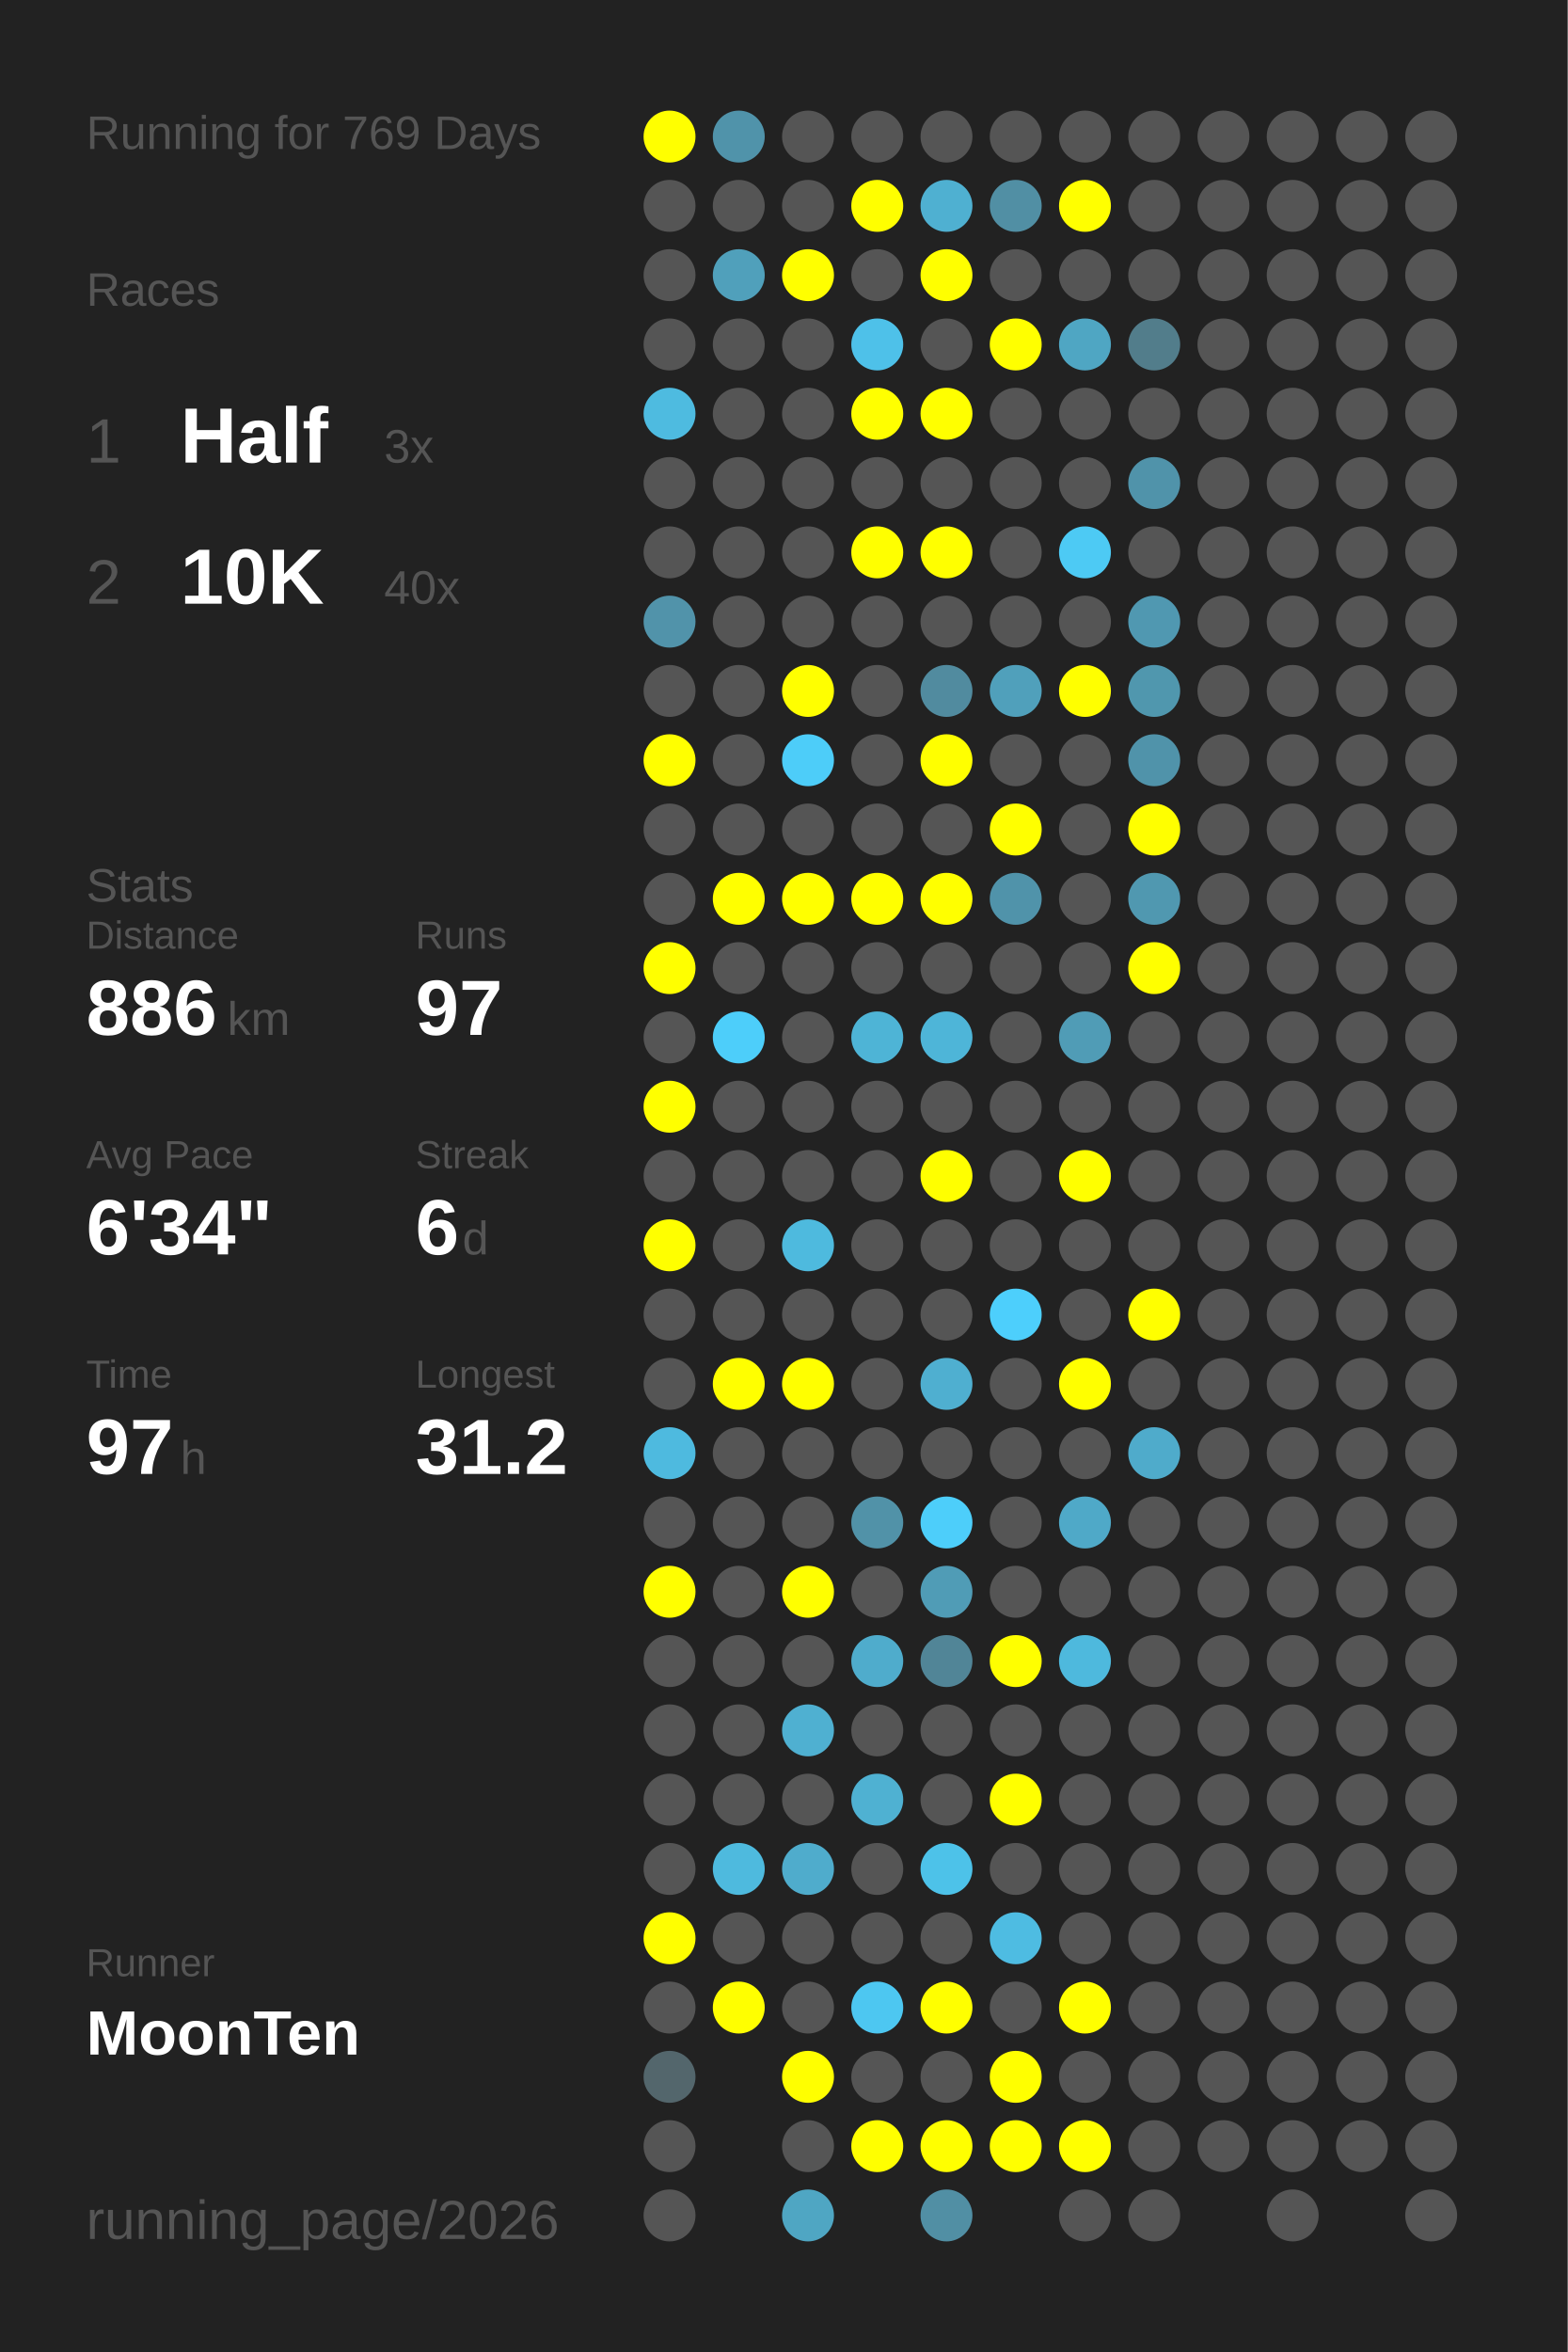
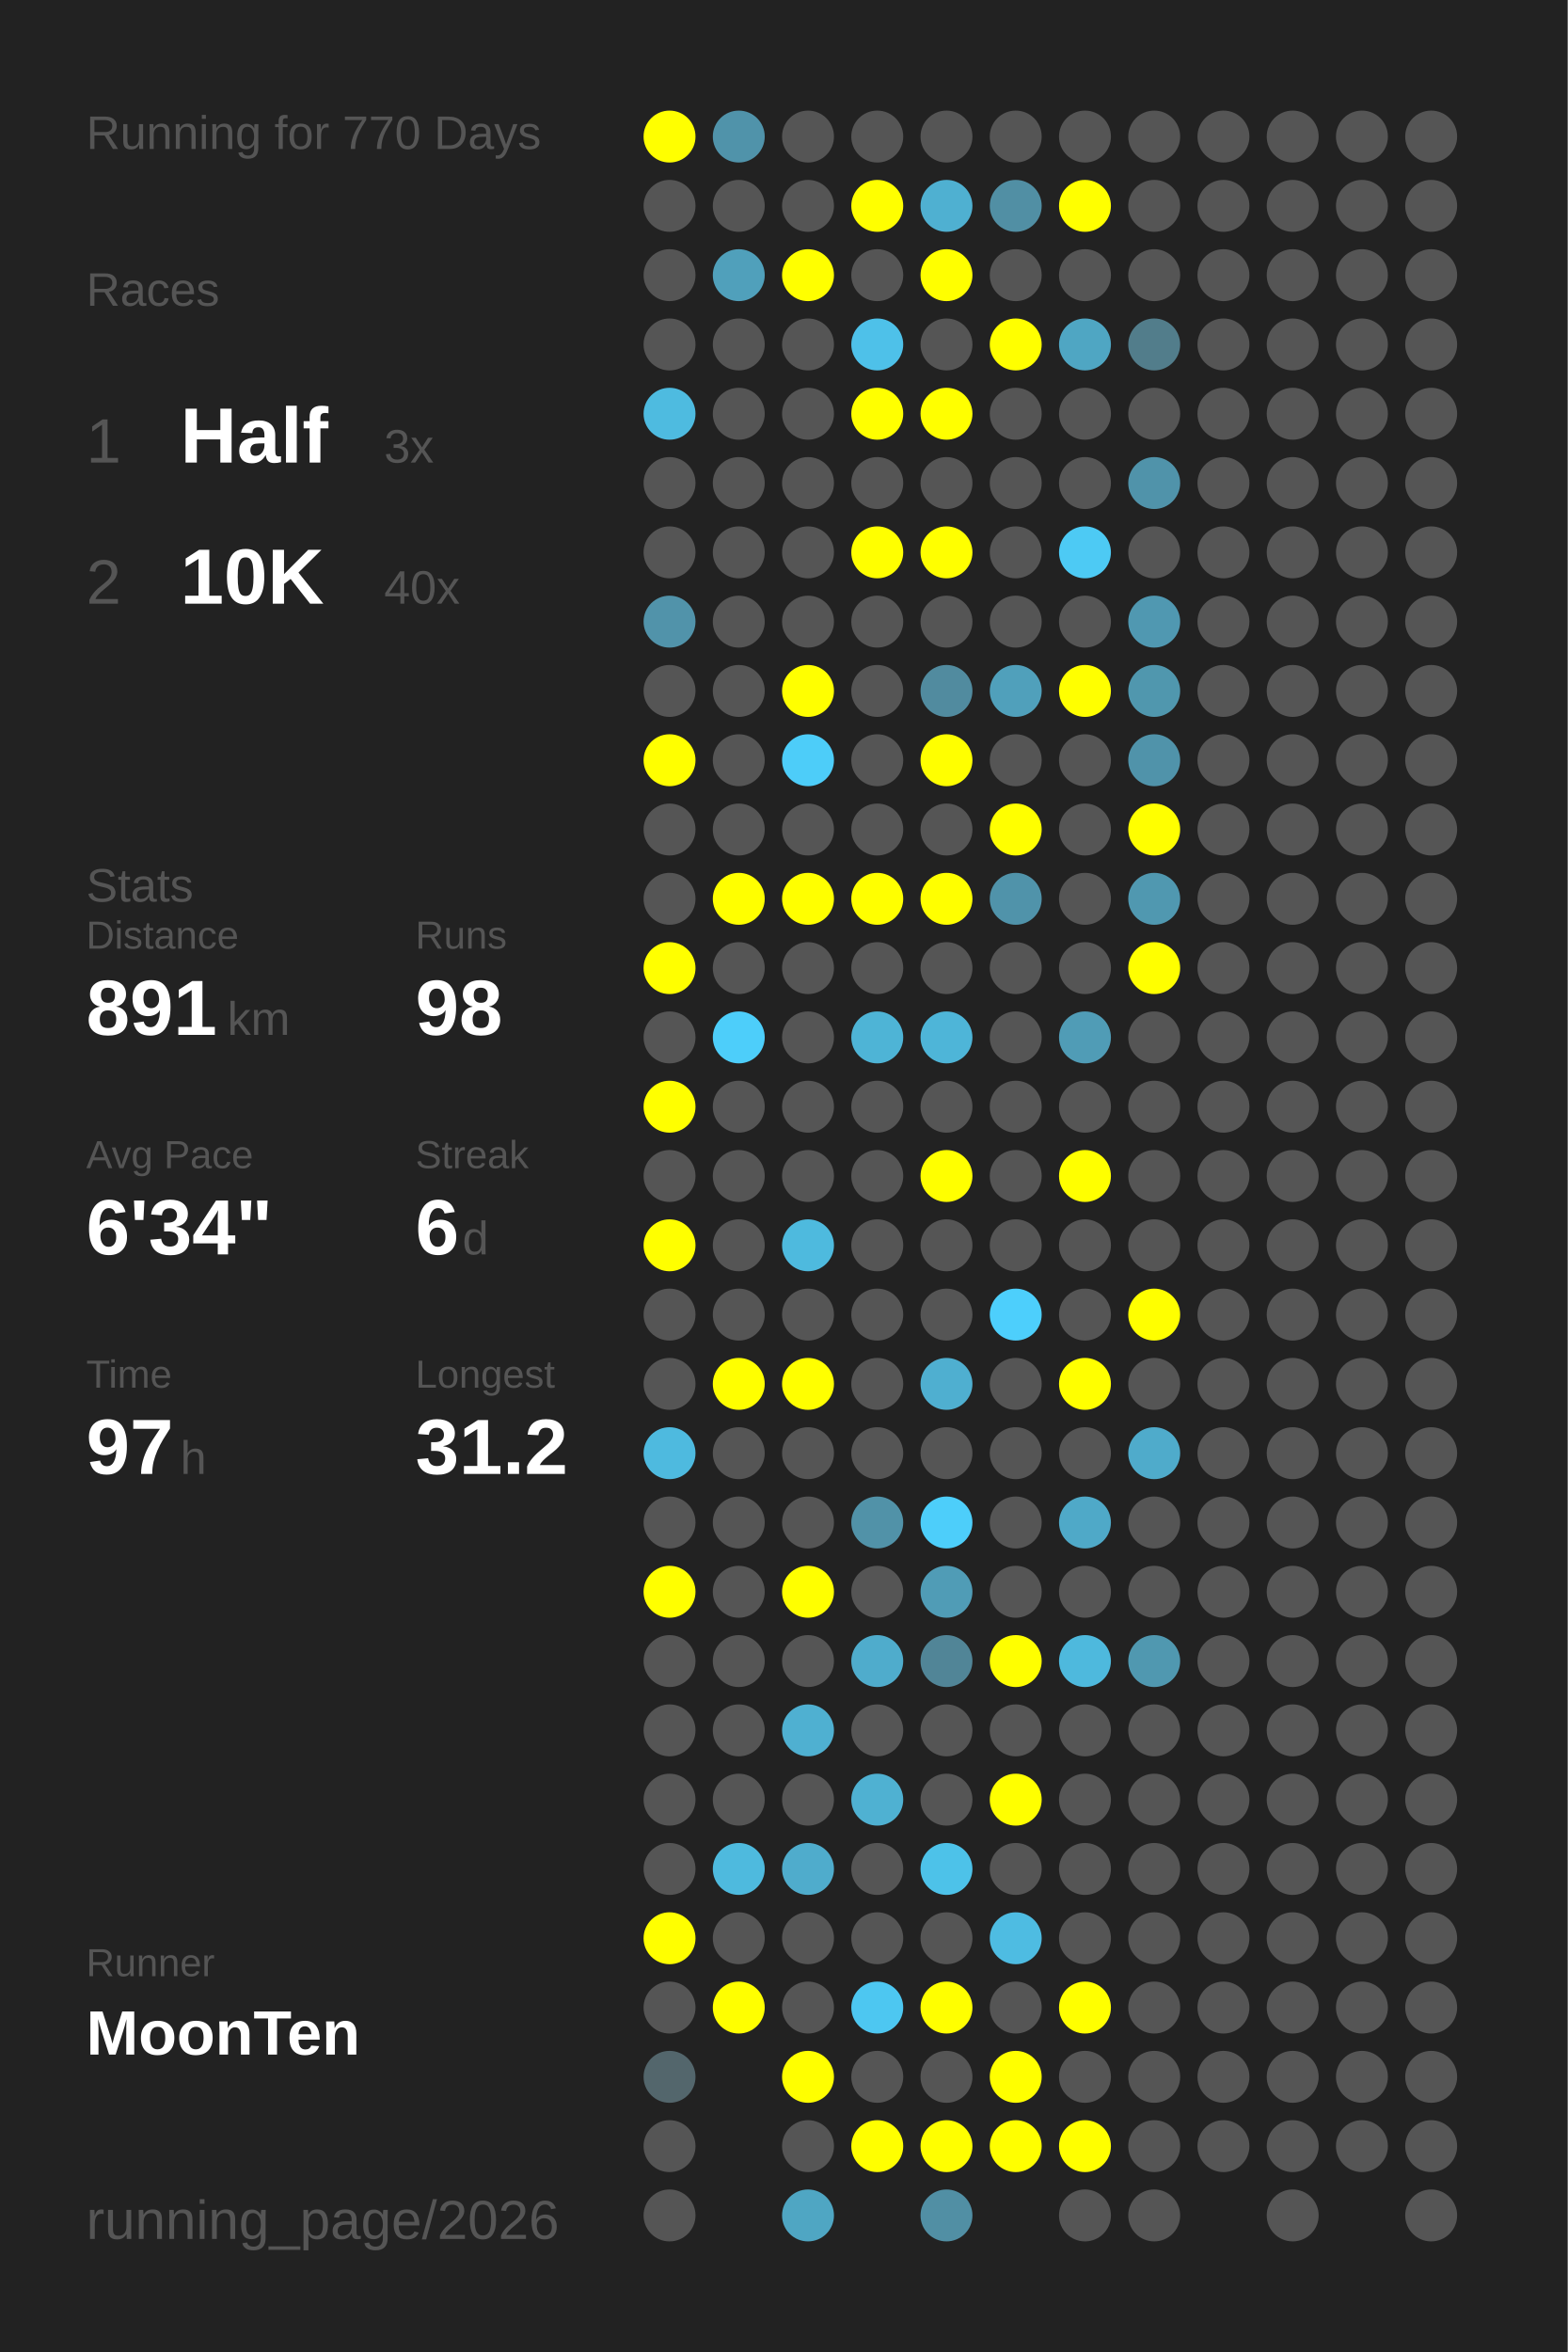
<svg xmlns="http://www.w3.org/2000/svg" baseProfile="full" height="300mm" version="1.1" viewBox="0,0,200,300" width="200mm">
  <defs />
  <rect fill="#222222" height="300" width="200" x="0" y="0" />
-   <text fill="#555555" style="font-size:6px; font-family:Arial;" x="11" y="19">Running for 769 Days</text>
+   <text fill="#555555" style="font-size:6px; font-family:Arial;" x="11" y="19">Running for 770 Days</text>
  <text fill="#555555" style="font-size:6px; font-family:Arial;" x="11" y="39">Races</text>
  <text fill="#555555" style="font-size:8px; font-family:Arial;" x="11" y="59">1</text>
  <text fill="#FFFFFF" style="font-size:10px; font-family:Arial; font-weight:bold;" x="23" y="59">Half</text>
  <text fill="#555555" style="font-size:6px; font-family:Arial;" x="49" y="59">3x</text>
  <text fill="#555555" style="font-size:8px; font-family:Arial;" x="11" y="77">2</text>
  <text fill="#FFFFFF" style="font-size:10px; font-family:Arial; font-weight:bold;" x="23" y="77">10K</text>
  <text fill="#555555" style="font-size:6px; font-family:Arial;" x="49" y="77">40x</text>
  <text fill="#555555" style="font-size:6px; font-family:Arial;" x="11" y="115">Stats</text>
  <text fill="#555555" style="font-size:5px; font-family:Arial;" x="11" y="121">Distance</text>
-   <text fill="#FFFFFF" style="font-size:10px; font-family:Arial; font-weight:bold;" x="11" y="132">886</text>
+   <text fill="#FFFFFF" style="font-size:10px; font-family:Arial; font-weight:bold;" x="11" y="132">891</text>
  <text fill="#555555" style="font-size:6px; font-family:Arial;" x="29" y="132">km</text>
  <text fill="#555555" style="font-size:5px; font-family:Arial;" x="53" y="121">Runs</text>
-   <text fill="#FFFFFF" style="font-size:10px; font-family:Arial; font-weight:bold;" x="53" y="132">97</text>
+   <text fill="#FFFFFF" style="font-size:10px; font-family:Arial; font-weight:bold;" x="53" y="132">98</text>
  <text fill="#555555" style="font-size:5px; font-family:Arial;" x="11" y="149">Avg Pace</text>
  <text fill="#FFFFFF" style="font-size:10px; font-family:Arial; font-weight:bold;" x="11" y="160">6'34"</text>
  <text fill="#555555" style="font-size:5px; font-family:Arial;" x="53" y="149">Streak</text>
  <text fill="#FFFFFF" style="font-size:10px; font-family:Arial; font-weight:bold;" x="53" y="160">6</text>
  <text fill="#555555" style="font-size:6px; font-family:Arial;" x="59" y="160">d</text>
  <text fill="#555555" style="font-size:5px; font-family:Arial;" x="11" y="177">Time</text>
  <text fill="#FFFFFF" style="font-size:10px; font-family:Arial; font-weight:bold;" x="11" y="188">97</text>
  <text fill="#555555" style="font-size:6px; font-family:Arial;" x="23" y="188">h</text>
  <text fill="#555555" style="font-size:5px; font-family:Arial;" x="53" y="177">Longest</text>
  <text fill="#FFFFFF" style="font-size:10px; font-family:Arial; font-weight:bold;" x="53" y="188">31.2</text>
  <text fill="#555555" style="font-size:5px; font-family:Arial;" x="11" y="252.065">Runner</text>
  <text fill="#FFFFFF" style="font-size:8px; font-family:Arial; font-weight:bold;" x="11" y="262.065">MoonTen</text>
  <text fill="#555555" style="font-size:7px; font-family:Arial;" x="11" y="285.581">running_page/2026</text>
  <circle cx="85.417" cy="17.419" fill="#FFFF00" r="3.312" />
  <circle cx="85.417" cy="26.258" fill="#555555" r="3.312" />
  <circle cx="85.417" cy="35.097" fill="#555555" r="3.312" />
  <circle cx="85.417" cy="43.935" fill="#555555" r="3.312" />
  <circle cx="85.417" cy="52.774" fill="#4ebbe0" r="3.312" />
  <circle cx="85.417" cy="61.613" fill="#555555" r="3.312" />
  <circle cx="85.417" cy="70.452" fill="#555555" r="3.312" />
  <circle cx="85.417" cy="79.29" fill="#5193aa" r="3.312" />
  <circle cx="85.417" cy="88.129" fill="#555555" r="3.312" />
  <circle cx="85.417" cy="96.968" fill="#FFFF00" r="3.312" />
  <circle cx="85.417" cy="105.806" fill="#555555" r="3.312" />
  <circle cx="85.417" cy="114.645" fill="#555555" r="3.312" />
  <circle cx="85.417" cy="123.484" fill="#FFFF00" r="3.312" />
  <circle cx="85.417" cy="132.323" fill="#555555" r="3.312" />
  <circle cx="85.417" cy="141.161" fill="#FFFF00" r="3.312" />
  <circle cx="85.417" cy="150" fill="#555555" r="3.312" />
  <circle cx="85.417" cy="158.839" fill="#FFFF00" r="3.312" />
  <circle cx="85.417" cy="167.677" fill="#555555" r="3.312" />
  <circle cx="85.417" cy="176.516" fill="#555555" r="3.312" />
  <circle cx="85.417" cy="185.355" fill="#4ebadf" r="3.312" />
  <circle cx="85.417" cy="194.194" fill="#555555" r="3.312" />
  <circle cx="85.417" cy="203.032" fill="#FFFF00" r="3.312" />
  <circle cx="85.417" cy="211.871" fill="#555555" r="3.312" />
  <circle cx="85.417" cy="220.71" fill="#555555" r="3.312" />
  <circle cx="85.417" cy="229.548" fill="#555555" r="3.312" />
  <circle cx="85.417" cy="238.387" fill="#555555" r="3.312" />
  <circle cx="85.417" cy="247.226" fill="#FFFF00" r="3.312" />
  <circle cx="85.417" cy="256.065" fill="#555555" r="3.312" />
  <circle cx="85.417" cy="264.903" fill="#53666c" r="3.312" />
  <circle cx="85.417" cy="273.742" fill="#555555" r="3.312" />
  <circle cx="85.417" cy="282.581" fill="#555555" r="3.312" />
  <circle cx="94.25" cy="17.419" fill="#5093aa" r="3.312" />
  <circle cx="94.25" cy="26.258" fill="#555555" r="3.312" />
  <circle cx="94.25" cy="35.097" fill="#50a0bb" r="3.312" />
  <circle cx="94.25" cy="43.935" fill="#555555" r="3.312" />
  <circle cx="94.25" cy="52.774" fill="#555555" r="3.312" />
  <circle cx="94.25" cy="61.613" fill="#555555" r="3.312" />
  <circle cx="94.25" cy="70.452" fill="#555555" r="3.312" />
  <circle cx="94.25" cy="79.29" fill="#555555" r="3.312" />
  <circle cx="94.25" cy="88.129" fill="#555555" r="3.312" />
  <circle cx="94.25" cy="96.968" fill="#555555" r="3.312" />
  <circle cx="94.25" cy="105.806" fill="#555555" r="3.312" />
  <circle cx="94.25" cy="114.645" fill="#FFFF00" r="3.312" />
  <circle cx="94.25" cy="123.484" fill="#555555" r="3.312" />
  <circle cx="94.25" cy="132.323" fill="#4dcefa" r="3.312" />
  <circle cx="94.25" cy="141.161" fill="#555555" r="3.312" />
  <circle cx="94.25" cy="150" fill="#555555" r="3.312" />
  <circle cx="94.25" cy="158.839" fill="#555555" r="3.312" />
  <circle cx="94.25" cy="167.677" fill="#555555" r="3.312" />
  <circle cx="94.25" cy="176.516" fill="#FFFF00" r="3.312" />
  <circle cx="94.25" cy="185.355" fill="#555555" r="3.312" />
  <circle cx="94.25" cy="194.194" fill="#555555" r="3.312" />
  <circle cx="94.25" cy="203.032" fill="#555555" r="3.312" />
  <circle cx="94.25" cy="211.871" fill="#555555" r="3.312" />
  <circle cx="94.25" cy="220.71" fill="#555555" r="3.312" />
  <circle cx="94.25" cy="229.548" fill="#555555" r="3.312" />
  <circle cx="94.25" cy="238.387" fill="#4ebade" r="3.312" />
  <circle cx="94.25" cy="247.226" fill="#555555" r="3.312" />
  <circle cx="94.25" cy="256.065" fill="#FFFF00" r="3.312" />
  <circle cx="103.083" cy="17.419" fill="#555555" r="3.312" />
  <circle cx="103.083" cy="26.258" fill="#555555" r="3.312" />
  <circle cx="103.083" cy="35.097" fill="#FFFF00" r="3.312" />
  <circle cx="103.083" cy="43.935" fill="#555555" r="3.312" />
  <circle cx="103.083" cy="52.774" fill="#555555" r="3.312" />
  <circle cx="103.083" cy="61.613" fill="#555555" r="3.312" />
  <circle cx="103.083" cy="70.452" fill="#555555" r="3.312" />
  <circle cx="103.083" cy="79.29" fill="#555555" r="3.312" />
  <circle cx="103.083" cy="88.129" fill="#FFFF00" r="3.312" />
  <circle cx="103.083" cy="96.968" fill="#4dcdf9" r="3.312" />
  <circle cx="103.083" cy="105.806" fill="#555555" r="3.312" />
  <circle cx="103.083" cy="114.645" fill="#FFFF00" r="3.312" />
  <circle cx="103.083" cy="123.484" fill="#555555" r="3.312" />
  <circle cx="103.083" cy="132.323" fill="#555555" r="3.312" />
  <circle cx="103.083" cy="141.161" fill="#555555" r="3.312" />
  <circle cx="103.083" cy="150" fill="#555555" r="3.312" />
  <circle cx="103.083" cy="158.839" fill="#4ebade" r="3.312" />
  <circle cx="103.083" cy="167.677" fill="#555555" r="3.312" />
  <circle cx="103.083" cy="176.516" fill="#FFFF00" r="3.312" />
  <circle cx="103.083" cy="185.355" fill="#555555" r="3.312" />
  <circle cx="103.083" cy="194.194" fill="#555555" r="3.312" />
  <circle cx="103.083" cy="203.032" fill="#FFFF00" r="3.312" />
  <circle cx="103.083" cy="211.871" fill="#555555" r="3.312" />
  <circle cx="103.083" cy="220.71" fill="#4fb0d1" r="3.312" />
  <circle cx="103.083" cy="229.548" fill="#555555" r="3.312" />
  <circle cx="103.083" cy="238.387" fill="#4faccc" r="3.312" />
  <circle cx="103.083" cy="247.226" fill="#555555" r="3.312" />
  <circle cx="103.083" cy="256.065" fill="#555555" r="3.312" />
  <circle cx="103.083" cy="264.903" fill="#FFFF00" r="3.312" />
  <circle cx="103.083" cy="273.742" fill="#555555" r="3.312" />
  <circle cx="103.083" cy="282.581" fill="#4fa6c3" r="3.312" />
  <circle cx="111.917" cy="17.419" fill="#555555" r="3.312" />
  <circle cx="111.917" cy="26.258" fill="#FFFF00" r="3.312" />
  <circle cx="111.917" cy="35.097" fill="#555555" r="3.312" />
  <circle cx="111.917" cy="43.935" fill="#4ec1e9" r="3.312" />
  <circle cx="111.917" cy="52.774" fill="#FFFF00" r="3.312" />
  <circle cx="111.917" cy="61.613" fill="#555555" r="3.312" />
  <circle cx="111.917" cy="70.452" fill="#FFFF00" r="3.312" />
  <circle cx="111.917" cy="79.29" fill="#555555" r="3.312" />
  <circle cx="111.917" cy="88.129" fill="#555555" r="3.312" />
  <circle cx="111.917" cy="96.968" fill="#555555" r="3.312" />
  <circle cx="111.917" cy="105.806" fill="#555555" r="3.312" />
  <circle cx="111.917" cy="114.645" fill="#FFFF00" r="3.312" />
  <circle cx="111.917" cy="123.484" fill="#555555" r="3.312" />
  <circle cx="111.917" cy="132.323" fill="#4eb4d6" r="3.312" />
  <circle cx="111.917" cy="141.161" fill="#555555" r="3.312" />
  <circle cx="111.917" cy="150" fill="#555555" r="3.312" />
  <circle cx="111.917" cy="158.839" fill="#555555" r="3.312" />
  <circle cx="111.917" cy="167.677" fill="#555555" r="3.312" />
  <circle cx="111.917" cy="176.516" fill="#555555" r="3.312" />
  <circle cx="111.917" cy="185.355" fill="#555555" r="3.312" />
  <circle cx="111.917" cy="194.194" fill="#5192a8" r="3.312" />
  <circle cx="111.917" cy="203.032" fill="#555555" r="3.312" />
  <circle cx="111.917" cy="211.871" fill="#4faccc" r="3.312" />
  <circle cx="111.917" cy="220.71" fill="#555555" r="3.312" />
  <circle cx="111.917" cy="229.548" fill="#4fb1d2" r="3.312" />
  <circle cx="111.917" cy="238.387" fill="#555555" r="3.312" />
  <circle cx="111.917" cy="247.226" fill="#555555" r="3.312" />
  <circle cx="111.917" cy="256.065" fill="#4dc7f1" r="3.312" />
  <circle cx="111.917" cy="264.903" fill="#555555" r="3.312" />
  <circle cx="111.917" cy="273.742" fill="#FFFF00" r="3.312" />
  <circle cx="120.75" cy="17.419" fill="#555555" r="3.312" />
  <circle cx="120.75" cy="26.258" fill="#4fb0d1" r="3.312" />
  <circle cx="120.75" cy="35.097" fill="#FFFF00" r="3.312" />
  <circle cx="120.75" cy="43.935" fill="#555555" r="3.312" />
  <circle cx="120.75" cy="52.774" fill="#FFFF00" r="3.312" />
  <circle cx="120.75" cy="61.613" fill="#555555" r="3.312" />
  <circle cx="120.75" cy="70.452" fill="#FFFF00" r="3.312" />
  <circle cx="120.75" cy="79.29" fill="#555555" r="3.312" />
  <circle cx="120.75" cy="88.129" fill="#518b9f" r="3.312" />
  <circle cx="120.75" cy="96.968" fill="#FFFF00" r="3.312" />
  <circle cx="120.75" cy="105.806" fill="#555555" r="3.312" />
  <circle cx="120.75" cy="114.645" fill="#FFFF00" r="3.312" />
  <circle cx="120.75" cy="123.484" fill="#555555" r="3.312" />
  <circle cx="120.75" cy="132.323" fill="#4eb5d8" r="3.312" />
  <circle cx="120.75" cy="141.161" fill="#555555" r="3.312" />
  <circle cx="120.75" cy="150" fill="#FFFF00" r="3.312" />
  <circle cx="120.75" cy="158.839" fill="#555555" r="3.312" />
  <circle cx="120.75" cy="167.677" fill="#555555" r="3.312" />
  <circle cx="120.75" cy="176.516" fill="#4fafd0" r="3.312" />
  <circle cx="120.75" cy="185.355" fill="#555555" r="3.312" />
  <circle cx="120.75" cy="194.194" fill="#4dcefa" r="3.312" />
  <circle cx="120.75" cy="203.032" fill="#509cb6" r="3.312" />
  <circle cx="120.75" cy="211.871" fill="#518597" r="3.312" />
  <circle cx="120.75" cy="220.71" fill="#555555" r="3.312" />
  <circle cx="120.75" cy="229.548" fill="#555555" r="3.312" />
  <circle cx="120.75" cy="238.387" fill="#4dc2e9" r="3.312" />
  <circle cx="120.75" cy="247.226" fill="#555555" r="3.312" />
  <circle cx="120.75" cy="256.065" fill="#FFFF00" r="3.312" />
  <circle cx="120.75" cy="264.903" fill="#555555" r="3.312" />
  <circle cx="120.75" cy="273.742" fill="#FFFF00" r="3.312" />
  <circle cx="120.75" cy="282.581" fill="#518fa4" r="3.312" />
  <circle cx="129.583" cy="17.419" fill="#555555" r="3.312" />
  <circle cx="129.583" cy="26.258" fill="#518fa4" r="3.312" />
  <circle cx="129.583" cy="35.097" fill="#555555" r="3.312" />
  <circle cx="129.583" cy="43.935" fill="#FFFF00" r="3.312" />
  <circle cx="129.583" cy="52.774" fill="#555555" r="3.312" />
  <circle cx="129.583" cy="61.613" fill="#555555" r="3.312" />
  <circle cx="129.583" cy="70.452" fill="#555555" r="3.312" />
  <circle cx="129.583" cy="79.29" fill="#555555" r="3.312" />
  <circle cx="129.583" cy="88.129" fill="#50a0bb" r="3.312" />
  <circle cx="129.583" cy="96.968" fill="#555555" r="3.312" />
  <circle cx="129.583" cy="105.806" fill="#FFFF00" r="3.312" />
  <circle cx="129.583" cy="114.645" fill="#5093aa" r="3.312" />
  <circle cx="129.583" cy="123.484" fill="#555555" r="3.312" />
  <circle cx="129.583" cy="132.323" fill="#555555" r="3.312" />
  <circle cx="129.583" cy="141.161" fill="#555555" r="3.312" />
  <circle cx="129.583" cy="150" fill="#555555" r="3.312" />
  <circle cx="129.583" cy="158.839" fill="#555555" r="3.312" />
  <circle cx="129.583" cy="167.677" fill="#4dcffc" r="3.312" />
  <circle cx="129.583" cy="176.516" fill="#555555" r="3.312" />
  <circle cx="129.583" cy="185.355" fill="#555555" r="3.312" />
  <circle cx="129.583" cy="194.194" fill="#555555" r="3.312" />
  <circle cx="129.583" cy="203.032" fill="#555555" r="3.312" />
  <circle cx="129.583" cy="211.871" fill="#FFFF00" r="3.312" />
  <circle cx="129.583" cy="220.71" fill="#555555" r="3.312" />
  <circle cx="129.583" cy="229.548" fill="#FFFF00" r="3.312" />
  <circle cx="129.583" cy="238.387" fill="#555555" r="3.312" />
  <circle cx="129.583" cy="247.226" fill="#4ebce2" r="3.312" />
  <circle cx="129.583" cy="256.065" fill="#555555" r="3.312" />
  <circle cx="129.583" cy="264.903" fill="#FFFF00" r="3.312" />
  <circle cx="129.583" cy="273.742" fill="#FFFF00" r="3.312" />
  <circle cx="138.417" cy="17.419" fill="#555555" r="3.312" />
  <circle cx="138.417" cy="26.258" fill="#FFFF00" r="3.312" />
  <circle cx="138.417" cy="35.097" fill="#555555" r="3.312" />
  <circle cx="138.417" cy="43.935" fill="#4fa6c3" r="3.312" />
  <circle cx="138.417" cy="52.774" fill="#555555" r="3.312" />
  <circle cx="138.417" cy="61.613" fill="#555555" r="3.312" />
  <circle cx="138.417" cy="70.452" fill="#4dcaf4" r="3.312" />
  <circle cx="138.417" cy="79.29" fill="#555555" r="3.312" />
  <circle cx="138.417" cy="88.129" fill="#FFFF00" r="3.312" />
  <circle cx="138.417" cy="96.968" fill="#555555" r="3.312" />
  <circle cx="138.417" cy="105.806" fill="#555555" r="3.312" />
  <circle cx="138.417" cy="114.645" fill="#555555" r="3.312" />
  <circle cx="138.417" cy="123.484" fill="#555555" r="3.312" />
  <circle cx="138.417" cy="132.323" fill="#509cb6" r="3.312" />
  <circle cx="138.417" cy="141.161" fill="#555555" r="3.312" />
  <circle cx="138.417" cy="150" fill="#FFFF00" r="3.312" />
  <circle cx="138.417" cy="158.839" fill="#555555" r="3.312" />
  <circle cx="138.417" cy="167.677" fill="#555555" r="3.312" />
  <circle cx="138.417" cy="176.516" fill="#FFFF00" r="3.312" />
  <circle cx="138.417" cy="185.355" fill="#555555" r="3.312" />
  <circle cx="138.417" cy="194.194" fill="#4fa9c8" r="3.312" />
  <circle cx="138.417" cy="203.032" fill="#555555" r="3.312" />
  <circle cx="138.417" cy="211.871" fill="#4eb9dd" r="3.312" />
  <circle cx="138.417" cy="220.71" fill="#555555" r="3.312" />
  <circle cx="138.417" cy="229.548" fill="#555555" r="3.312" />
  <circle cx="138.417" cy="238.387" fill="#555555" r="3.312" />
  <circle cx="138.417" cy="247.226" fill="#555555" r="3.312" />
  <circle cx="138.417" cy="256.065" fill="#FFFF00" r="3.312" />
  <circle cx="138.417" cy="264.903" fill="#555555" r="3.312" />
  <circle cx="138.417" cy="273.742" fill="#FFFF00" r="3.312" />
  <circle cx="138.417" cy="282.581" fill="#555555" r="3.312" />
  <circle cx="147.25" cy="17.419" fill="#555555" r="3.312" />
  <circle cx="147.25" cy="26.258" fill="#555555" r="3.312" />
  <circle cx="147.25" cy="35.097" fill="#555555" r="3.312" />
  <circle cx="147.25" cy="43.935" fill="#527d8b" r="3.312" />
  <circle cx="147.25" cy="52.774" fill="#555555" r="3.312" />
  <circle cx="147.25" cy="61.613" fill="#5093aa" r="3.312" />
  <circle cx="147.25" cy="70.452" fill="#555555" r="3.312" />
  <circle cx="147.25" cy="79.29" fill="#5098b1" r="3.312" />
  <circle cx="147.25" cy="88.129" fill="#5097ae" r="3.312" />
  <circle cx="147.25" cy="96.968" fill="#5093aa" r="3.312" />
  <circle cx="147.25" cy="105.806" fill="#FFFF00" r="3.312" />
  <circle cx="147.25" cy="114.645" fill="#5098b0" r="3.312" />
  <circle cx="147.25" cy="123.484" fill="#FFFF00" r="3.312" />
  <circle cx="147.25" cy="132.323" fill="#555555" r="3.312" />
  <circle cx="147.25" cy="141.161" fill="#555555" r="3.312" />
  <circle cx="147.25" cy="150" fill="#555555" r="3.312" />
  <circle cx="147.25" cy="158.839" fill="#555555" r="3.312" />
  <circle cx="147.25" cy="167.677" fill="#FFFF00" r="3.312" />
  <circle cx="147.25" cy="176.516" fill="#555555" r="3.312" />
  <circle cx="147.25" cy="185.355" fill="#4fabcb" r="3.312" />
  <circle cx="147.25" cy="194.194" fill="#555555" r="3.312" />
  <circle cx="147.25" cy="203.032" fill="#555555" r="3.312" />
-   <circle cx="147.25" cy="211.871" fill="#555555" r="3.312" />
+   <circle cx="147.25" cy="211.871" fill="#5098b0" r="3.312" />
  <circle cx="147.25" cy="220.71" fill="#555555" r="3.312" />
  <circle cx="147.25" cy="229.548" fill="#555555" r="3.312" />
  <circle cx="147.25" cy="238.387" fill="#555555" r="3.312" />
  <circle cx="147.25" cy="247.226" fill="#555555" r="3.312" />
  <circle cx="147.25" cy="256.065" fill="#555555" r="3.312" />
  <circle cx="147.25" cy="264.903" fill="#555555" r="3.312" />
  <circle cx="147.25" cy="273.742" fill="#555555" r="3.312" />
  <circle cx="147.25" cy="282.581" fill="#555555" r="3.312" />
  <circle cx="156.083" cy="17.419" fill="#555555" r="3.312" />
  <circle cx="156.083" cy="26.258" fill="#555555" r="3.312" />
  <circle cx="156.083" cy="35.097" fill="#555555" r="3.312" />
  <circle cx="156.083" cy="43.935" fill="#555555" r="3.312" />
  <circle cx="156.083" cy="52.774" fill="#555555" r="3.312" />
  <circle cx="156.083" cy="61.613" fill="#555555" r="3.312" />
  <circle cx="156.083" cy="70.452" fill="#555555" r="3.312" />
  <circle cx="156.083" cy="79.29" fill="#555555" r="3.312" />
  <circle cx="156.083" cy="88.129" fill="#555555" r="3.312" />
  <circle cx="156.083" cy="96.968" fill="#555555" r="3.312" />
  <circle cx="156.083" cy="105.806" fill="#555555" r="3.312" />
  <circle cx="156.083" cy="114.645" fill="#555555" r="3.312" />
  <circle cx="156.083" cy="123.484" fill="#555555" r="3.312" />
  <circle cx="156.083" cy="132.323" fill="#555555" r="3.312" />
  <circle cx="156.083" cy="141.161" fill="#555555" r="3.312" />
  <circle cx="156.083" cy="150" fill="#555555" r="3.312" />
  <circle cx="156.083" cy="158.839" fill="#555555" r="3.312" />
  <circle cx="156.083" cy="167.677" fill="#555555" r="3.312" />
  <circle cx="156.083" cy="176.516" fill="#555555" r="3.312" />
  <circle cx="156.083" cy="185.355" fill="#555555" r="3.312" />
  <circle cx="156.083" cy="194.194" fill="#555555" r="3.312" />
  <circle cx="156.083" cy="203.032" fill="#555555" r="3.312" />
  <circle cx="156.083" cy="211.871" fill="#555555" r="3.312" />
  <circle cx="156.083" cy="220.71" fill="#555555" r="3.312" />
  <circle cx="156.083" cy="229.548" fill="#555555" r="3.312" />
  <circle cx="156.083" cy="238.387" fill="#555555" r="3.312" />
  <circle cx="156.083" cy="247.226" fill="#555555" r="3.312" />
  <circle cx="156.083" cy="256.065" fill="#555555" r="3.312" />
  <circle cx="156.083" cy="264.903" fill="#555555" r="3.312" />
  <circle cx="156.083" cy="273.742" fill="#555555" r="3.312" />
  <circle cx="164.917" cy="17.419" fill="#555555" r="3.312" />
  <circle cx="164.917" cy="26.258" fill="#555555" r="3.312" />
  <circle cx="164.917" cy="35.097" fill="#555555" r="3.312" />
  <circle cx="164.917" cy="43.935" fill="#555555" r="3.312" />
  <circle cx="164.917" cy="52.774" fill="#555555" r="3.312" />
  <circle cx="164.917" cy="61.613" fill="#555555" r="3.312" />
  <circle cx="164.917" cy="70.452" fill="#555555" r="3.312" />
  <circle cx="164.917" cy="79.29" fill="#555555" r="3.312" />
  <circle cx="164.917" cy="88.129" fill="#555555" r="3.312" />
  <circle cx="164.917" cy="96.968" fill="#555555" r="3.312" />
  <circle cx="164.917" cy="105.806" fill="#555555" r="3.312" />
  <circle cx="164.917" cy="114.645" fill="#555555" r="3.312" />
  <circle cx="164.917" cy="123.484" fill="#555555" r="3.312" />
  <circle cx="164.917" cy="132.323" fill="#555555" r="3.312" />
  <circle cx="164.917" cy="141.161" fill="#555555" r="3.312" />
  <circle cx="164.917" cy="150" fill="#555555" r="3.312" />
  <circle cx="164.917" cy="158.839" fill="#555555" r="3.312" />
  <circle cx="164.917" cy="167.677" fill="#555555" r="3.312" />
  <circle cx="164.917" cy="176.516" fill="#555555" r="3.312" />
  <circle cx="164.917" cy="185.355" fill="#555555" r="3.312" />
  <circle cx="164.917" cy="194.194" fill="#555555" r="3.312" />
  <circle cx="164.917" cy="203.032" fill="#555555" r="3.312" />
  <circle cx="164.917" cy="211.871" fill="#555555" r="3.312" />
  <circle cx="164.917" cy="220.71" fill="#555555" r="3.312" />
  <circle cx="164.917" cy="229.548" fill="#555555" r="3.312" />
  <circle cx="164.917" cy="238.387" fill="#555555" r="3.312" />
  <circle cx="164.917" cy="247.226" fill="#555555" r="3.312" />
  <circle cx="164.917" cy="256.065" fill="#555555" r="3.312" />
  <circle cx="164.917" cy="264.903" fill="#555555" r="3.312" />
  <circle cx="164.917" cy="273.742" fill="#555555" r="3.312" />
  <circle cx="164.917" cy="282.581" fill="#555555" r="3.312" />
  <circle cx="173.75" cy="17.419" fill="#555555" r="3.312" />
  <circle cx="173.75" cy="26.258" fill="#555555" r="3.312" />
  <circle cx="173.75" cy="35.097" fill="#555555" r="3.312" />
  <circle cx="173.75" cy="43.935" fill="#555555" r="3.312" />
  <circle cx="173.75" cy="52.774" fill="#555555" r="3.312" />
  <circle cx="173.75" cy="61.613" fill="#555555" r="3.312" />
  <circle cx="173.75" cy="70.452" fill="#555555" r="3.312" />
  <circle cx="173.75" cy="79.29" fill="#555555" r="3.312" />
  <circle cx="173.75" cy="88.129" fill="#555555" r="3.312" />
  <circle cx="173.75" cy="96.968" fill="#555555" r="3.312" />
  <circle cx="173.75" cy="105.806" fill="#555555" r="3.312" />
  <circle cx="173.75" cy="114.645" fill="#555555" r="3.312" />
  <circle cx="173.75" cy="123.484" fill="#555555" r="3.312" />
  <circle cx="173.75" cy="132.323" fill="#555555" r="3.312" />
  <circle cx="173.75" cy="141.161" fill="#555555" r="3.312" />
  <circle cx="173.75" cy="150" fill="#555555" r="3.312" />
  <circle cx="173.75" cy="158.839" fill="#555555" r="3.312" />
  <circle cx="173.75" cy="167.677" fill="#555555" r="3.312" />
  <circle cx="173.75" cy="176.516" fill="#555555" r="3.312" />
  <circle cx="173.75" cy="185.355" fill="#555555" r="3.312" />
  <circle cx="173.75" cy="194.194" fill="#555555" r="3.312" />
  <circle cx="173.75" cy="203.032" fill="#555555" r="3.312" />
  <circle cx="173.75" cy="211.871" fill="#555555" r="3.312" />
  <circle cx="173.75" cy="220.71" fill="#555555" r="3.312" />
  <circle cx="173.75" cy="229.548" fill="#555555" r="3.312" />
  <circle cx="173.75" cy="238.387" fill="#555555" r="3.312" />
  <circle cx="173.75" cy="247.226" fill="#555555" r="3.312" />
  <circle cx="173.75" cy="256.065" fill="#555555" r="3.312" />
  <circle cx="173.75" cy="264.903" fill="#555555" r="3.312" />
  <circle cx="173.75" cy="273.742" fill="#555555" r="3.312" />
  <circle cx="182.583" cy="17.419" fill="#555555" r="3.312" />
  <circle cx="182.583" cy="26.258" fill="#555555" r="3.312" />
  <circle cx="182.583" cy="35.097" fill="#555555" r="3.312" />
  <circle cx="182.583" cy="43.935" fill="#555555" r="3.312" />
  <circle cx="182.583" cy="52.774" fill="#555555" r="3.312" />
  <circle cx="182.583" cy="61.613" fill="#555555" r="3.312" />
  <circle cx="182.583" cy="70.452" fill="#555555" r="3.312" />
  <circle cx="182.583" cy="79.29" fill="#555555" r="3.312" />
  <circle cx="182.583" cy="88.129" fill="#555555" r="3.312" />
  <circle cx="182.583" cy="96.968" fill="#555555" r="3.312" />
  <circle cx="182.583" cy="105.806" fill="#555555" r="3.312" />
  <circle cx="182.583" cy="114.645" fill="#555555" r="3.312" />
  <circle cx="182.583" cy="123.484" fill="#555555" r="3.312" />
  <circle cx="182.583" cy="132.323" fill="#555555" r="3.312" />
  <circle cx="182.583" cy="141.161" fill="#555555" r="3.312" />
  <circle cx="182.583" cy="150" fill="#555555" r="3.312" />
  <circle cx="182.583" cy="158.839" fill="#555555" r="3.312" />
  <circle cx="182.583" cy="167.677" fill="#555555" r="3.312" />
  <circle cx="182.583" cy="176.516" fill="#555555" r="3.312" />
  <circle cx="182.583" cy="185.355" fill="#555555" r="3.312" />
  <circle cx="182.583" cy="194.194" fill="#555555" r="3.312" />
  <circle cx="182.583" cy="203.032" fill="#555555" r="3.312" />
  <circle cx="182.583" cy="211.871" fill="#555555" r="3.312" />
  <circle cx="182.583" cy="220.71" fill="#555555" r="3.312" />
  <circle cx="182.583" cy="229.548" fill="#555555" r="3.312" />
  <circle cx="182.583" cy="238.387" fill="#555555" r="3.312" />
  <circle cx="182.583" cy="247.226" fill="#555555" r="3.312" />
  <circle cx="182.583" cy="256.065" fill="#555555" r="3.312" />
  <circle cx="182.583" cy="264.903" fill="#555555" r="3.312" />
  <circle cx="182.583" cy="273.742" fill="#555555" r="3.312" />
  <circle cx="182.583" cy="282.581" fill="#555555" r="3.312" />
</svg>
